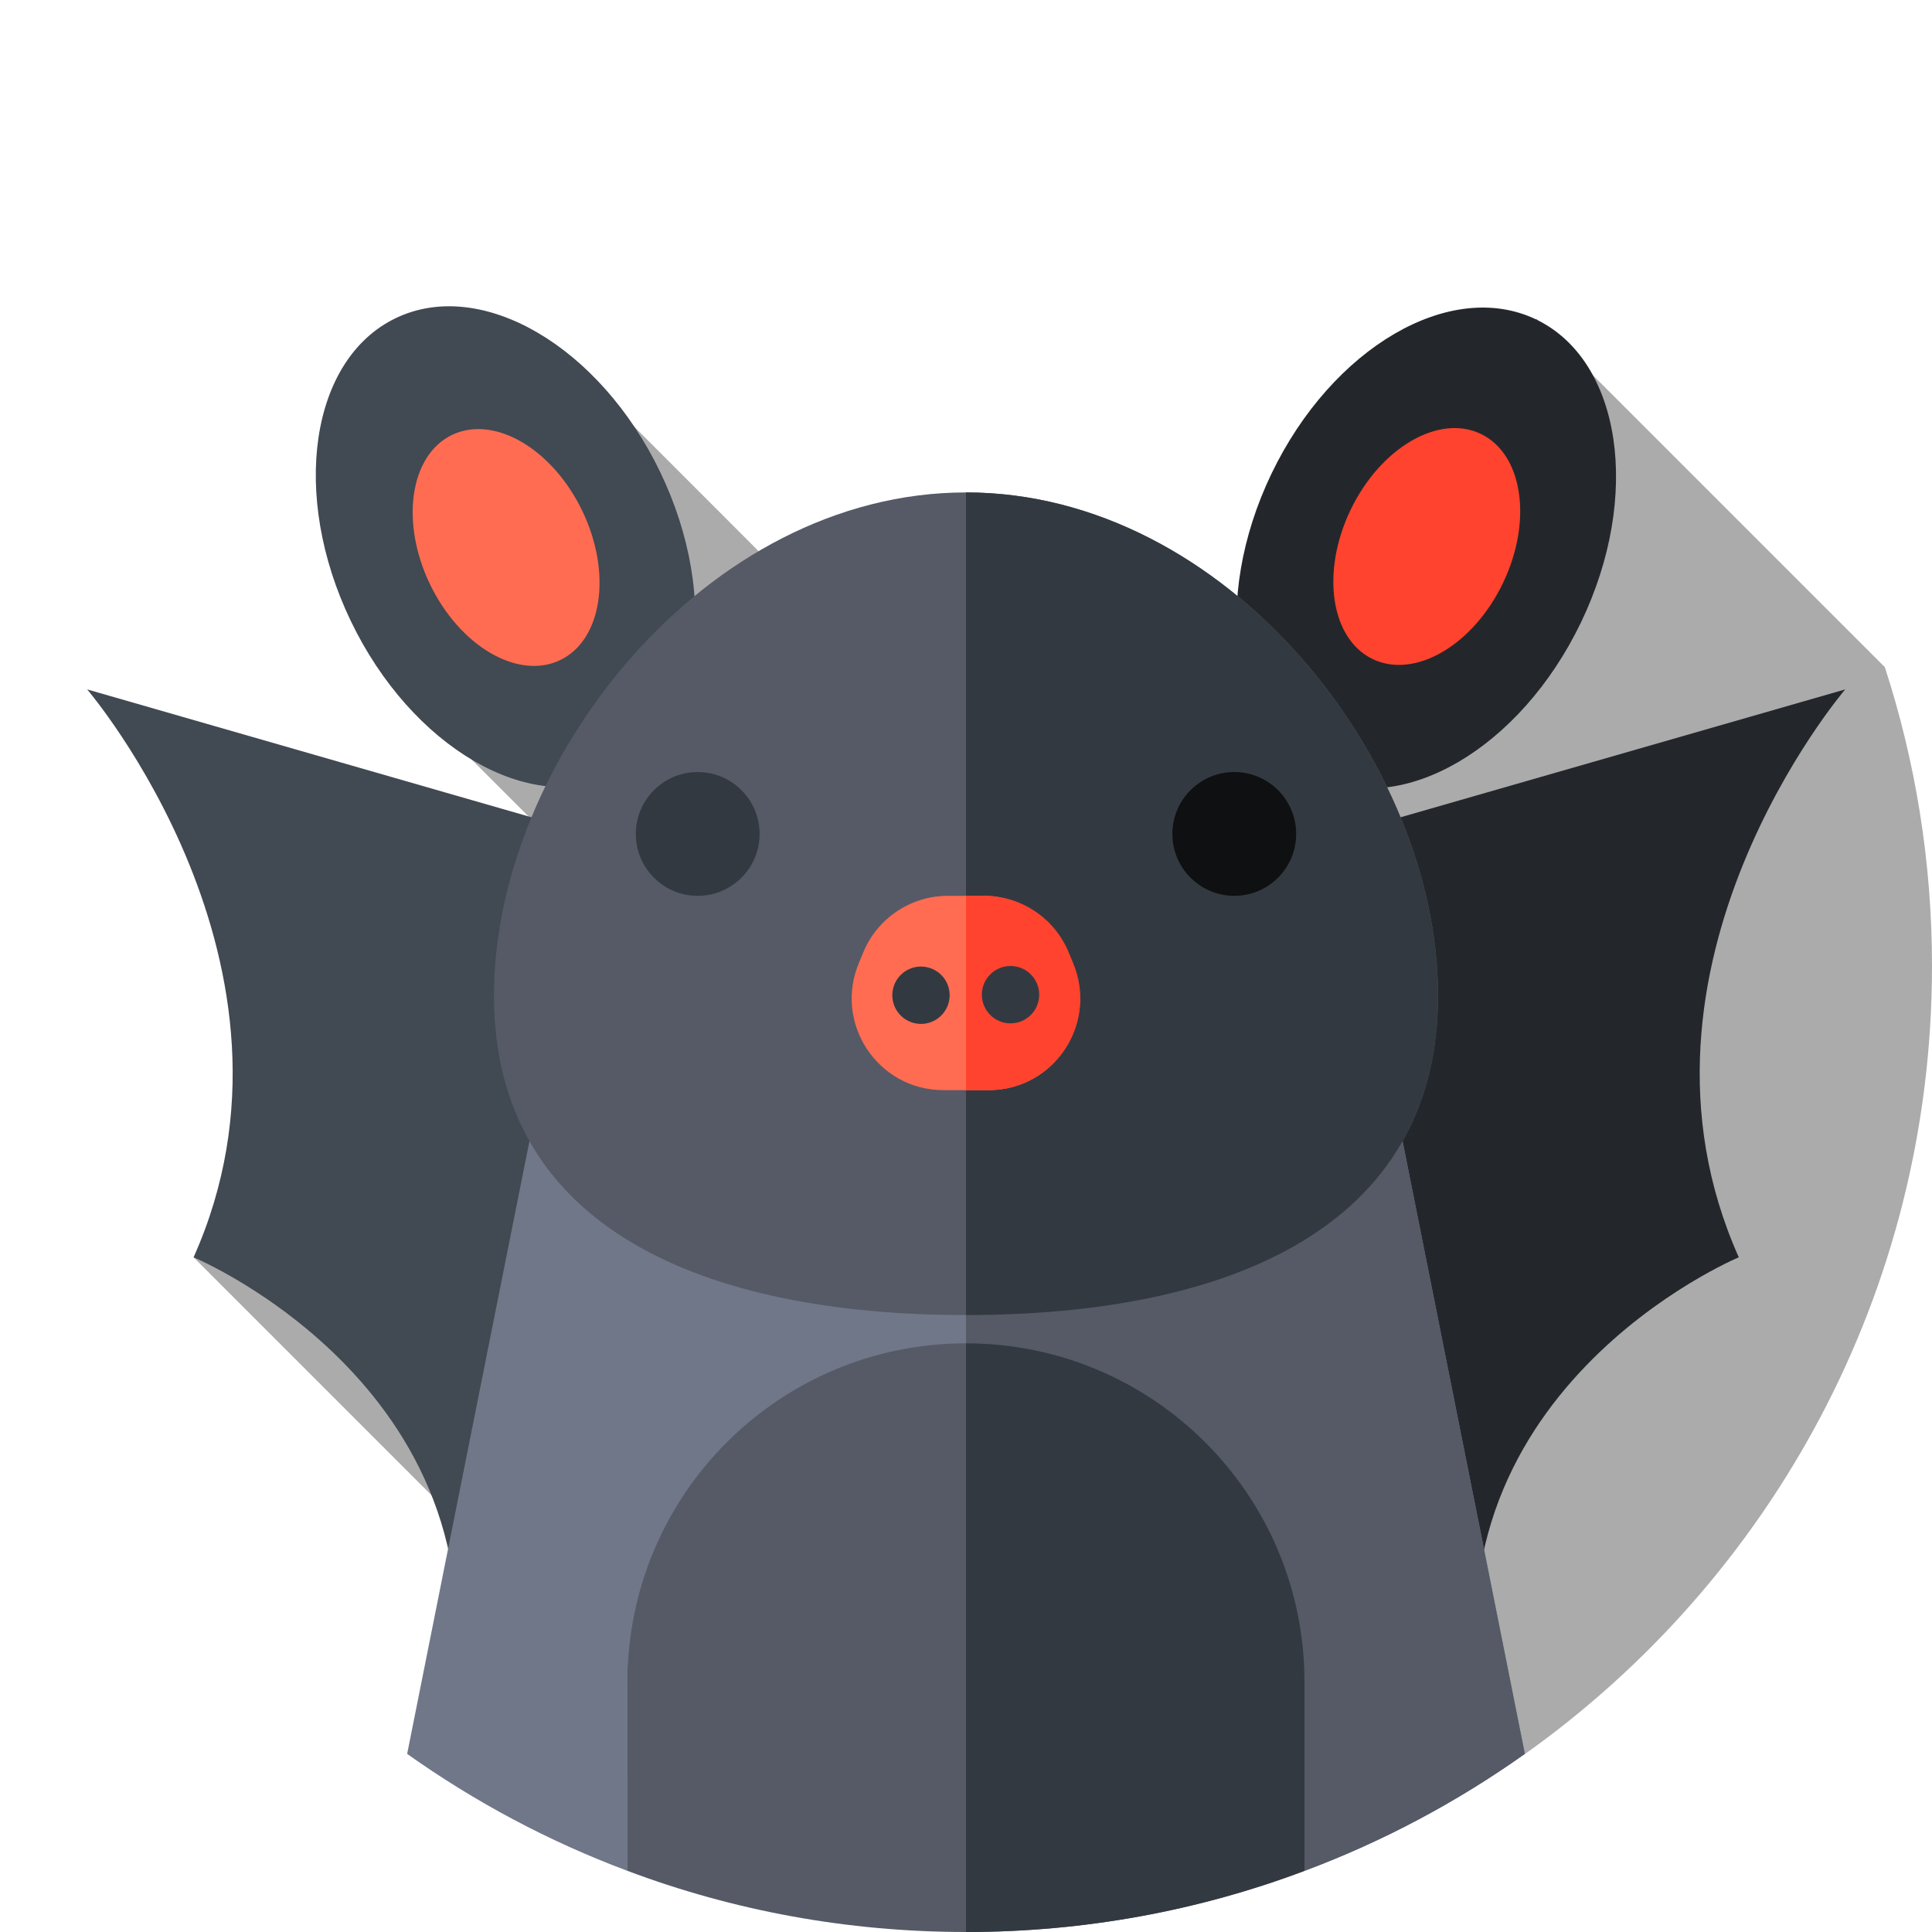
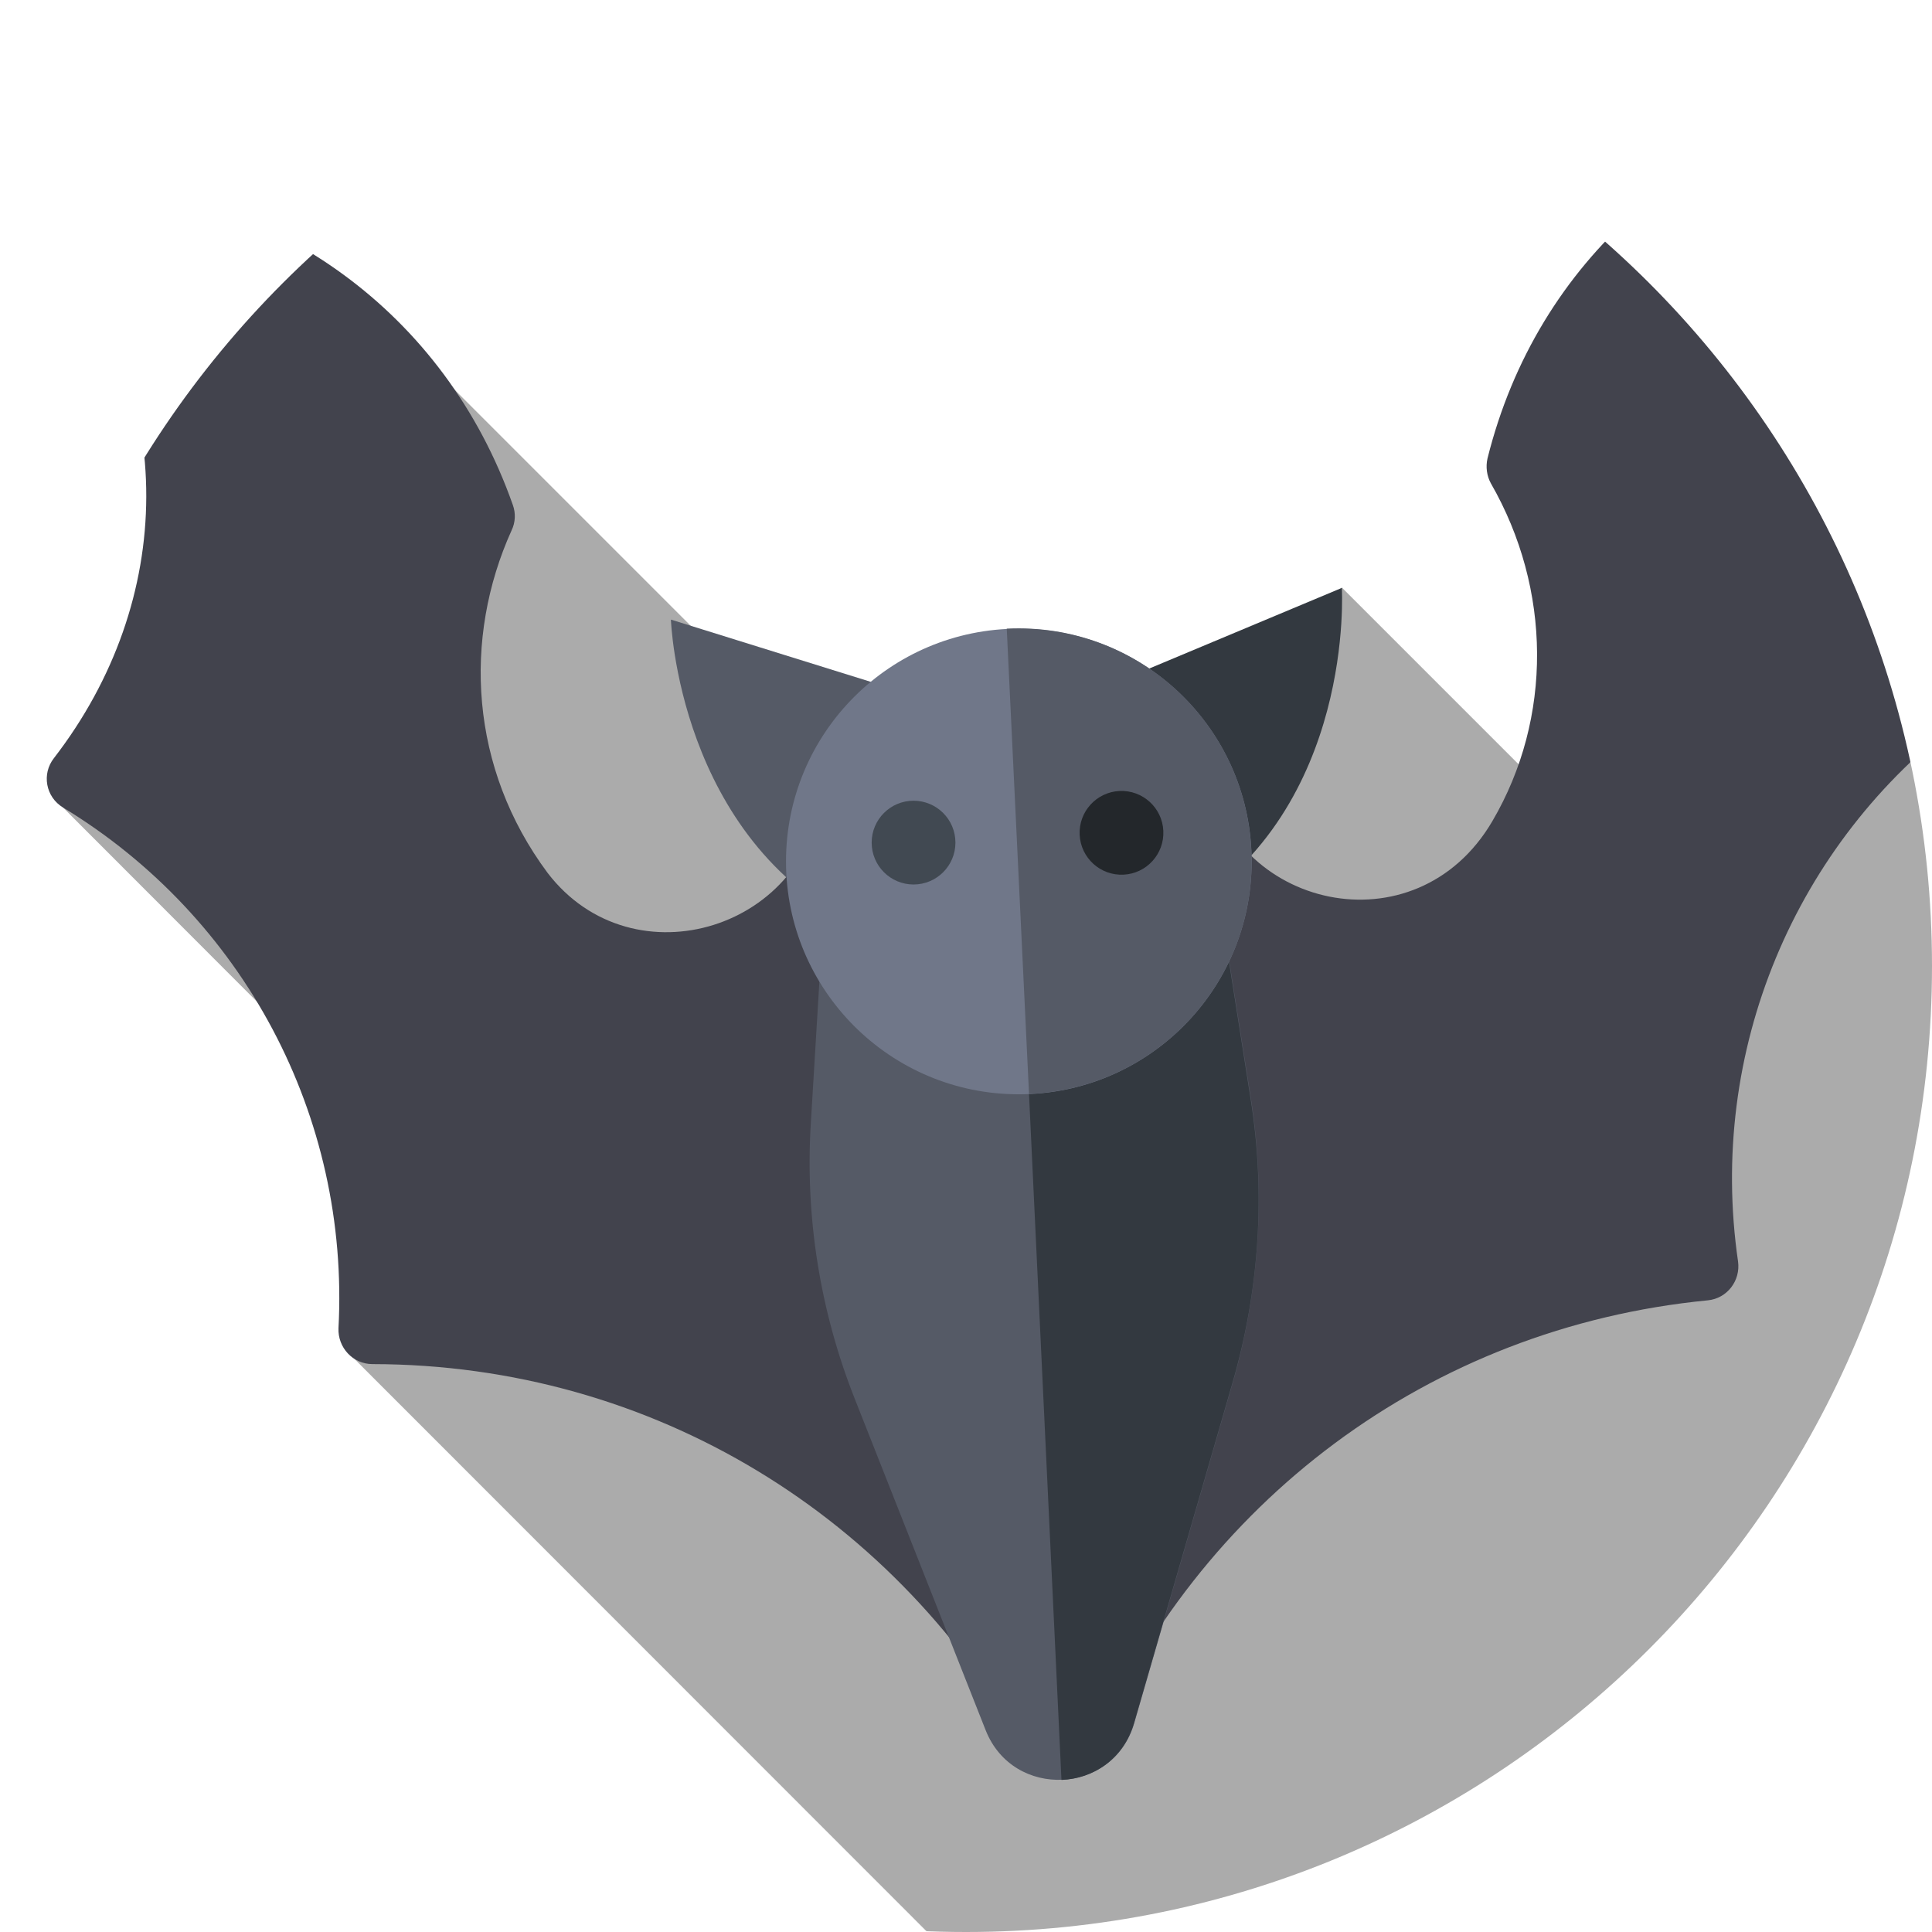
- <svg xmlns="http://www.w3.org/2000/svg" version="1.1" id="Capa_1" x="0px" y="0px" viewBox="0 0 512 512" style="enable-background:new 0 0 512 512;" xml:space="preserve">
+ <svg xmlns="http://www.w3.org/2000/svg" xmlns:xlink="http://www.w3.org/1999/xlink" version="1.1" id="Capa_1" x="0px" y="0px" viewBox="0 0 512 512" style="enable-background:new 0 0 512 512;" xml:space="preserve">
  <style type="text/css">
- 	.st0{display:none;fill:#A3D4FF;}
- 	.st1{opacity:0.33;}
- 	.st2{fill:#414952;}
- 	.st3{fill:#23272B;}
- 	.st4{fill:#707789;}
- 	.st5{fill:#555A66;}
- 	.st6{fill:#333940;}
- 	.st7{fill:#FF432E;}
- 	.st8{fill:#FF6C52;}
- 	.st9{fill:#0E1011;}
+ 	.st0{display:none;}
+ 	.st1{display:inline;}
+ 	.st2{fill:#FF6C55;}
+ 	.st3{clip-path:url(#SVGID_2_);}
+ 	.st4{opacity:0.33;}
+ 	.st5{fill:#42434D;}
+ 	.st6{fill:#555A66;}
+ 	.st7{fill:#333940;}
+ 	.st8{fill:#707789;}
+ 	.st9{fill:#414952;}
+ 	.st10{fill:#23272B;}
</style>
  <g>
-     <path class="st0" d="M403.9,464.9C469.3,418.6,512,342.3,512,256C512,114.6,397.4,0,256,0S0,114.6,0,256   c0,86.3,42.7,162.6,108.1,208.9H403.9z" />
-     <g class="st1">
-       <path d="M141.6,297.1l-90.3,36.1l69.2,69.2L141.6,297.1z" />
-       <path d="M499.5,176.8l-92.4-92.4l-94.6,173.2L166.3,111.3l-51,80.3l82,82l0.2,1.1l-34.2,13.7L340,312.2l63.9,152.8    C469.3,418.6,512,342.3,512,256C512,228.3,507.6,201.7,499.5,176.8L499.5,176.8z" />
-     </g>
-     <g>
-       <path class="st2" d="M214,336.2l-53.3-113.9L23.1,182.7c0,0,62.7,73.3,28.2,150.5c0,0,85.9,35.8,67.2,123.4l55.5,16.9L214,336.2z" />
-     </g>
-     <g>
-       <path class="st3" d="M298,336.2l53.3-113.9l137.7-39.6c0,0-62.7,73.3-28.2,150.5c0,0-85.9,35.8-67.2,123.4L338,473.5L298,336.2z" />
-     </g>
-     <path class="st4" d="M166.3,446.7c0-49.6,40.2-89.7,89.7-89.7s89.7,40.2,89.7,89.7v49.1c20.9-7.8,40.5-18.3,58.4-31l-35.4-177.4   H143.3l-35.4,177.4c17.9,12.7,37.5,23.2,58.4,31V446.7z" />
-     <path class="st5" d="M345.7,446.7v49.1c20.9-7.8,40.5-18.3,58.4-31l-35.4-177.4H256V357C305.6,357,345.7,397.2,345.7,446.7z" />
-     <g>
-       <path class="st5" d="M256,356c-49.6,0-89.7,40.2-89.7,89.7v50.1c27.9,10.5,58.2,16.2,89.7,16.2s61.8-5.7,89.7-16.2v-50.1    C345.7,396.2,305.6,356,256,356z" />
-     </g>
-     <g>
-       <path class="st6" d="M256,356v156c31.6,0,61.8-5.7,89.7-16.2v-50.1C345.7,396.2,305.6,356,256,356L256,356z" />
-     </g>
-     <g>
-       <g>
-         <ellipse transform="matrix(0.4332 -0.9013 0.9013 0.4332 83.3991 422.9238)" class="st3" cx="377.9" cy="145.2" rx="67.2" ry="45.5" />
-       </g>
-       <g>
-         <ellipse transform="matrix(0.4328 -0.9015 0.9015 0.4328 83.9292 423.0144)" class="st7" cx="378.1" cy="144.8" rx="33.1" ry="22.4" />
-       </g>
-       <g>
-         <ellipse transform="matrix(0.9013 -0.4332 0.4332 0.9013 -49.5613 72.3292)" class="st2" cx="134" cy="144.9" rx="45.5" ry="67.2" />
-       </g>
-       <g>
-         <ellipse transform="matrix(0.9015 -0.4328 0.4328 0.9015 -49.5663 72.3249)" class="st8" cx="134.1" cy="145.1" rx="22.4" ry="33.1" />
+     <g class="st0">
+       <g class="st1">
+         <g>
+           <g>
+             <g>
+               <g>
+                 <circle class="st2" cx="256" cy="256" r="256" />
+               </g>
+             </g>
+           </g>
+         </g>
      </g>
    </g>
    <g>
-       <path class="st5" d="M381.1,263.8c0,61.9-56,84.7-125.1,84.7s-125.1-22.8-125.1-84.7c0-61.9,56-133.3,125.1-133.3    S381.1,201.8,381.1,263.8z" />
-     </g>
-     <g>
-       <path class="st6" d="M256,130.5v218c69.1,0,125.1-22.8,125.1-84.7S325.1,130.5,256,130.5L256,130.5z" />
-     </g>
-     <g>
-       <g>
-         <circle class="st6" cx="184.9" cy="221" r="16.4" />
-       </g>
-       <g>
-         <circle class="st9" cx="327.1" cy="221" r="16.4" />
-       </g>
-     </g>
-     <g>
-       <path class="st8" d="M262,288.9H250c-17.4,0-29.2-17.8-22.3-33.9l1.2-2.9c3.8-8.9,12.6-14.7,22.3-14.7h9.4    c9.7,0,18.5,5.8,22.3,14.7l1.2,2.9C291.2,271.1,279.4,288.9,262,288.9z" />
-     </g>
-     <g>
-       <path class="st7" d="M284.3,255l-1.2-2.9c-3.8-8.9-12.6-14.7-22.3-14.7H256v51.5h6C279.4,288.9,291.2,271.1,284.3,255L284.3,255z" />
-     </g>
-     <g>
-       <g>
-         <ellipse transform="matrix(0.23 -0.9732 0.9732 0.23 -68.7064 440.655)" class="st6" cx="244.1" cy="263.7" rx="7.6" ry="7.6" />
-       </g>
-       <g>
-         <ellipse class="st6" cx="267.8" cy="263.6" rx="7.6" ry="7.6" />
+       <defs>
+         <circle id="SVGID_1_" cx="256" cy="256" r="256" />
+       </defs>
+       <clipPath id="SVGID_2_">
+         <use xlink:href="#SVGID_1_" style="overflow:visible;" />
+       </clipPath>
+       <g class="st3">
+         <polygon class="st4" points="684.1,379.9 506.3,202 432,232.1 355.6,155.7 280.3,217.6 259.7,242.5 87.7,70.5 69.9,155.7      70.5,158.2 16.7,214 101.9,299.3 110.9,339.4 92.5,358.7 313.1,579.4 411.1,579.4 498.8,667.2    " />
+         <path class="st5" d="M395.1,128.1c-1.1-2-1.4-4.4-0.9-6.6c13.2-53,55.3-88.2,105.9-96.4c7.7-1.2,13.3,7.3,8.9,13.8     c-29.6,44.6-23.5,99.4,12.6,137.9c3.6,3.9,3.1,10.1-1.2,13.3c-44.9,33.4-67.9,88.6-59.8,144.2c0.7,5.1-2.9,9.8-8,10.3     c-74,7.2-135.1,53.7-163.5,120.3c-2.9,6.9-12.6,7.4-16.2,0.8c-34.6-63.6-99.8-104.1-174.2-104.2c-5.2,0-9.2-4.4-9-9.5     C92.7,295.8,64.5,243,16.7,214c-4.6-2.8-5.7-8.9-2.4-13.1c32.2-41.7,33.2-96.8-0.5-138.4c-4.9-6.1-0.2-15.1,7.6-14.6     c51.2,3.3,96.4,34.5,114.5,85.9c0.8,2.2,0.7,4.6-0.3,6.7c-13,28.7-11.1,63.1,9.5,90.8c22.7,29.7,70.3,14.7,72.7-22.6l1.2-19.3     c0.5-7.5,9.3-11.2,14.9-6.2c19.7,17.4,49.5,16,67.5-3.2c5.1-5.5,14.3-2.6,15.4,4.8l3,19.1c5.9,36.9,55.4,48.4,75.7,13.7     C411.5,190.3,411.2,156.1,395.1,128.1L395.1,128.1z" />
+         <g>
+           <path class="st6" d="M251,187l-73.2-22.8c0,0,1.9,58.1,49.7,81.3L251,187z" />
+         </g>
+         <g>
+           <path class="st7" d="M284.9,185.4l70.7-29.6c0,0,3.6,58.1-41.8,85.6L284.9,185.4z" />
+         </g>
+         <g>
+           <path class="st6" d="M326.8,366.1l-26.2,90.5c-5.5,19.1-32.1,20.4-39.4,1.9l-34.6-87.6c-9.3-23.4-13.3-48.5-11.7-73.6l3.1-51.3      l105.6-5l8,50.7C335.4,316.5,333.7,341.9,326.8,366.1L326.8,366.1z" />
+         </g>
+         <g>
+           <path class="st7" d="M331.5,291.7l-8-50.7l-53,2.5l10.8,228.2c8.3-0.3,16.4-5.4,19.2-15l26.2-90.5      C333.7,341.9,335.4,316.5,331.5,291.7L331.5,291.7z" />
+         </g>
+         <g>
+           <circle class="st8" cx="270" cy="228.3" r="61.7" />
+         </g>
+         <g>
+           <path class="st6" d="M267,166.6c-0.1,0-0.1,0-0.2,0l5.9,123.3c0.1,0,0.1,0,0.2,0c34.1-1.6,60.4-30.5,58.7-64.6      C330,191.3,301.1,165,267,166.6L267,166.6z" />
+         </g>
+         <g>
+           <g>
+             <circle class="st9" cx="242.1" cy="223.3" r="11.1" />
+           </g>
+           <g>
+             <ellipse transform="matrix(0.9989 -4.745684e-02 4.745684e-02 0.9989 -10.1391 14.3547)" class="st10" cx="297.2" cy="220.7" rx="11.1" ry="11.1" />
+           </g>
+         </g>
      </g>
    </g>
  </g>
+   <path d="M573.4,551.7" />
</svg>
